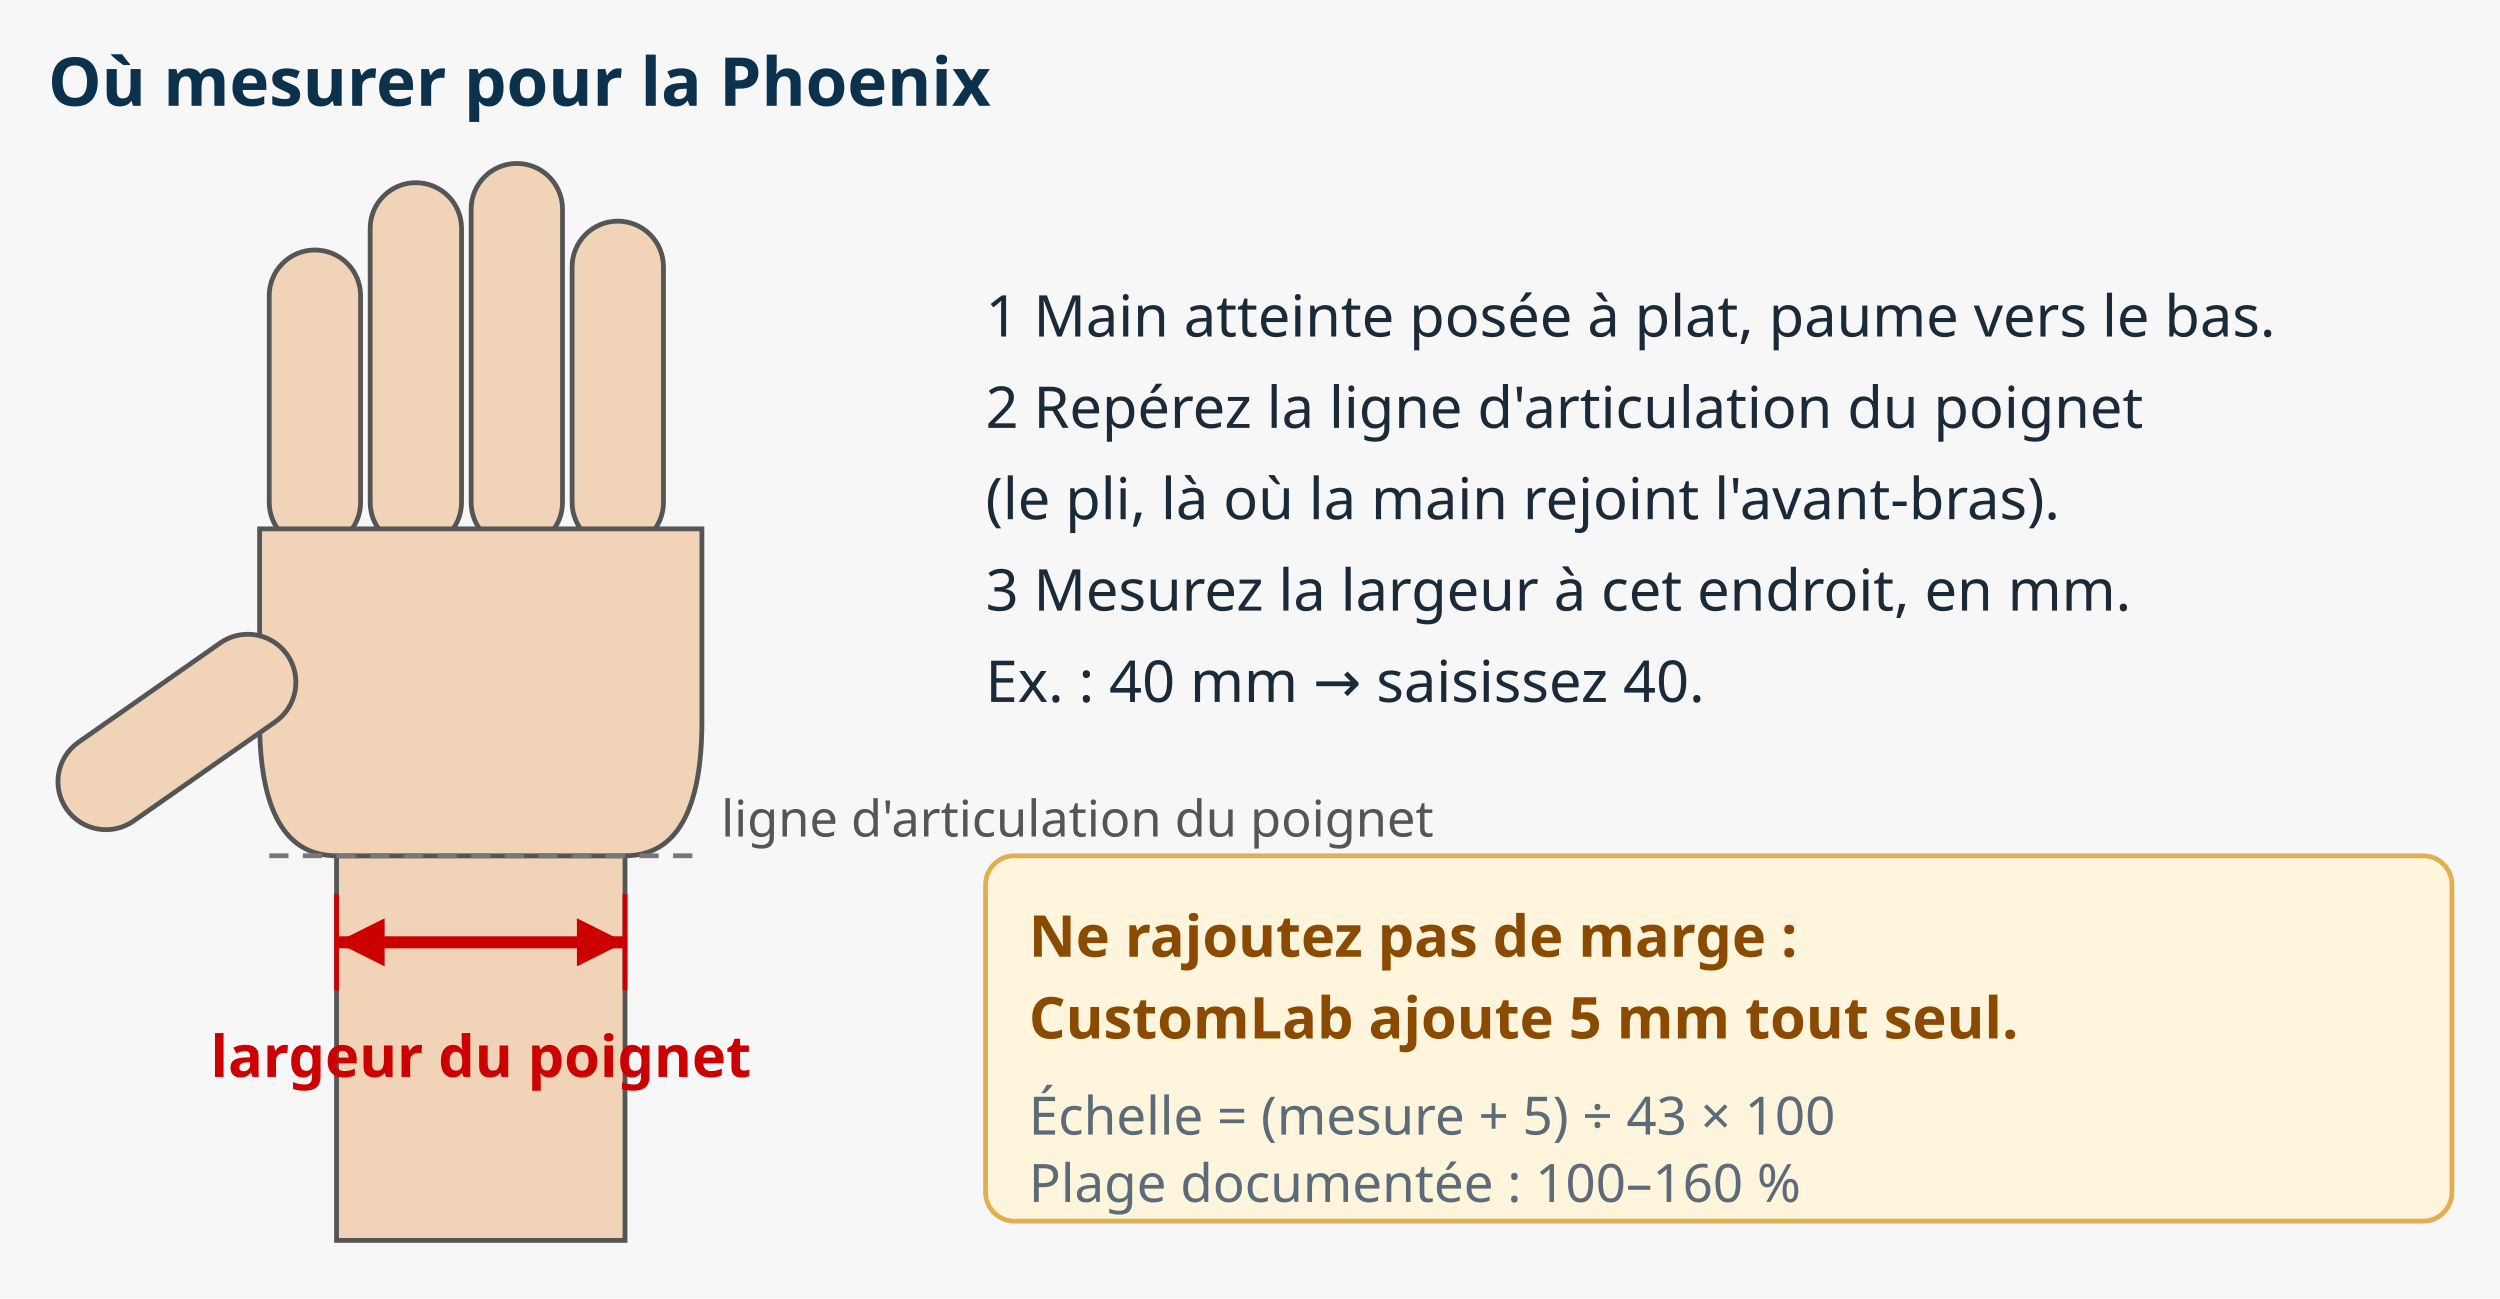
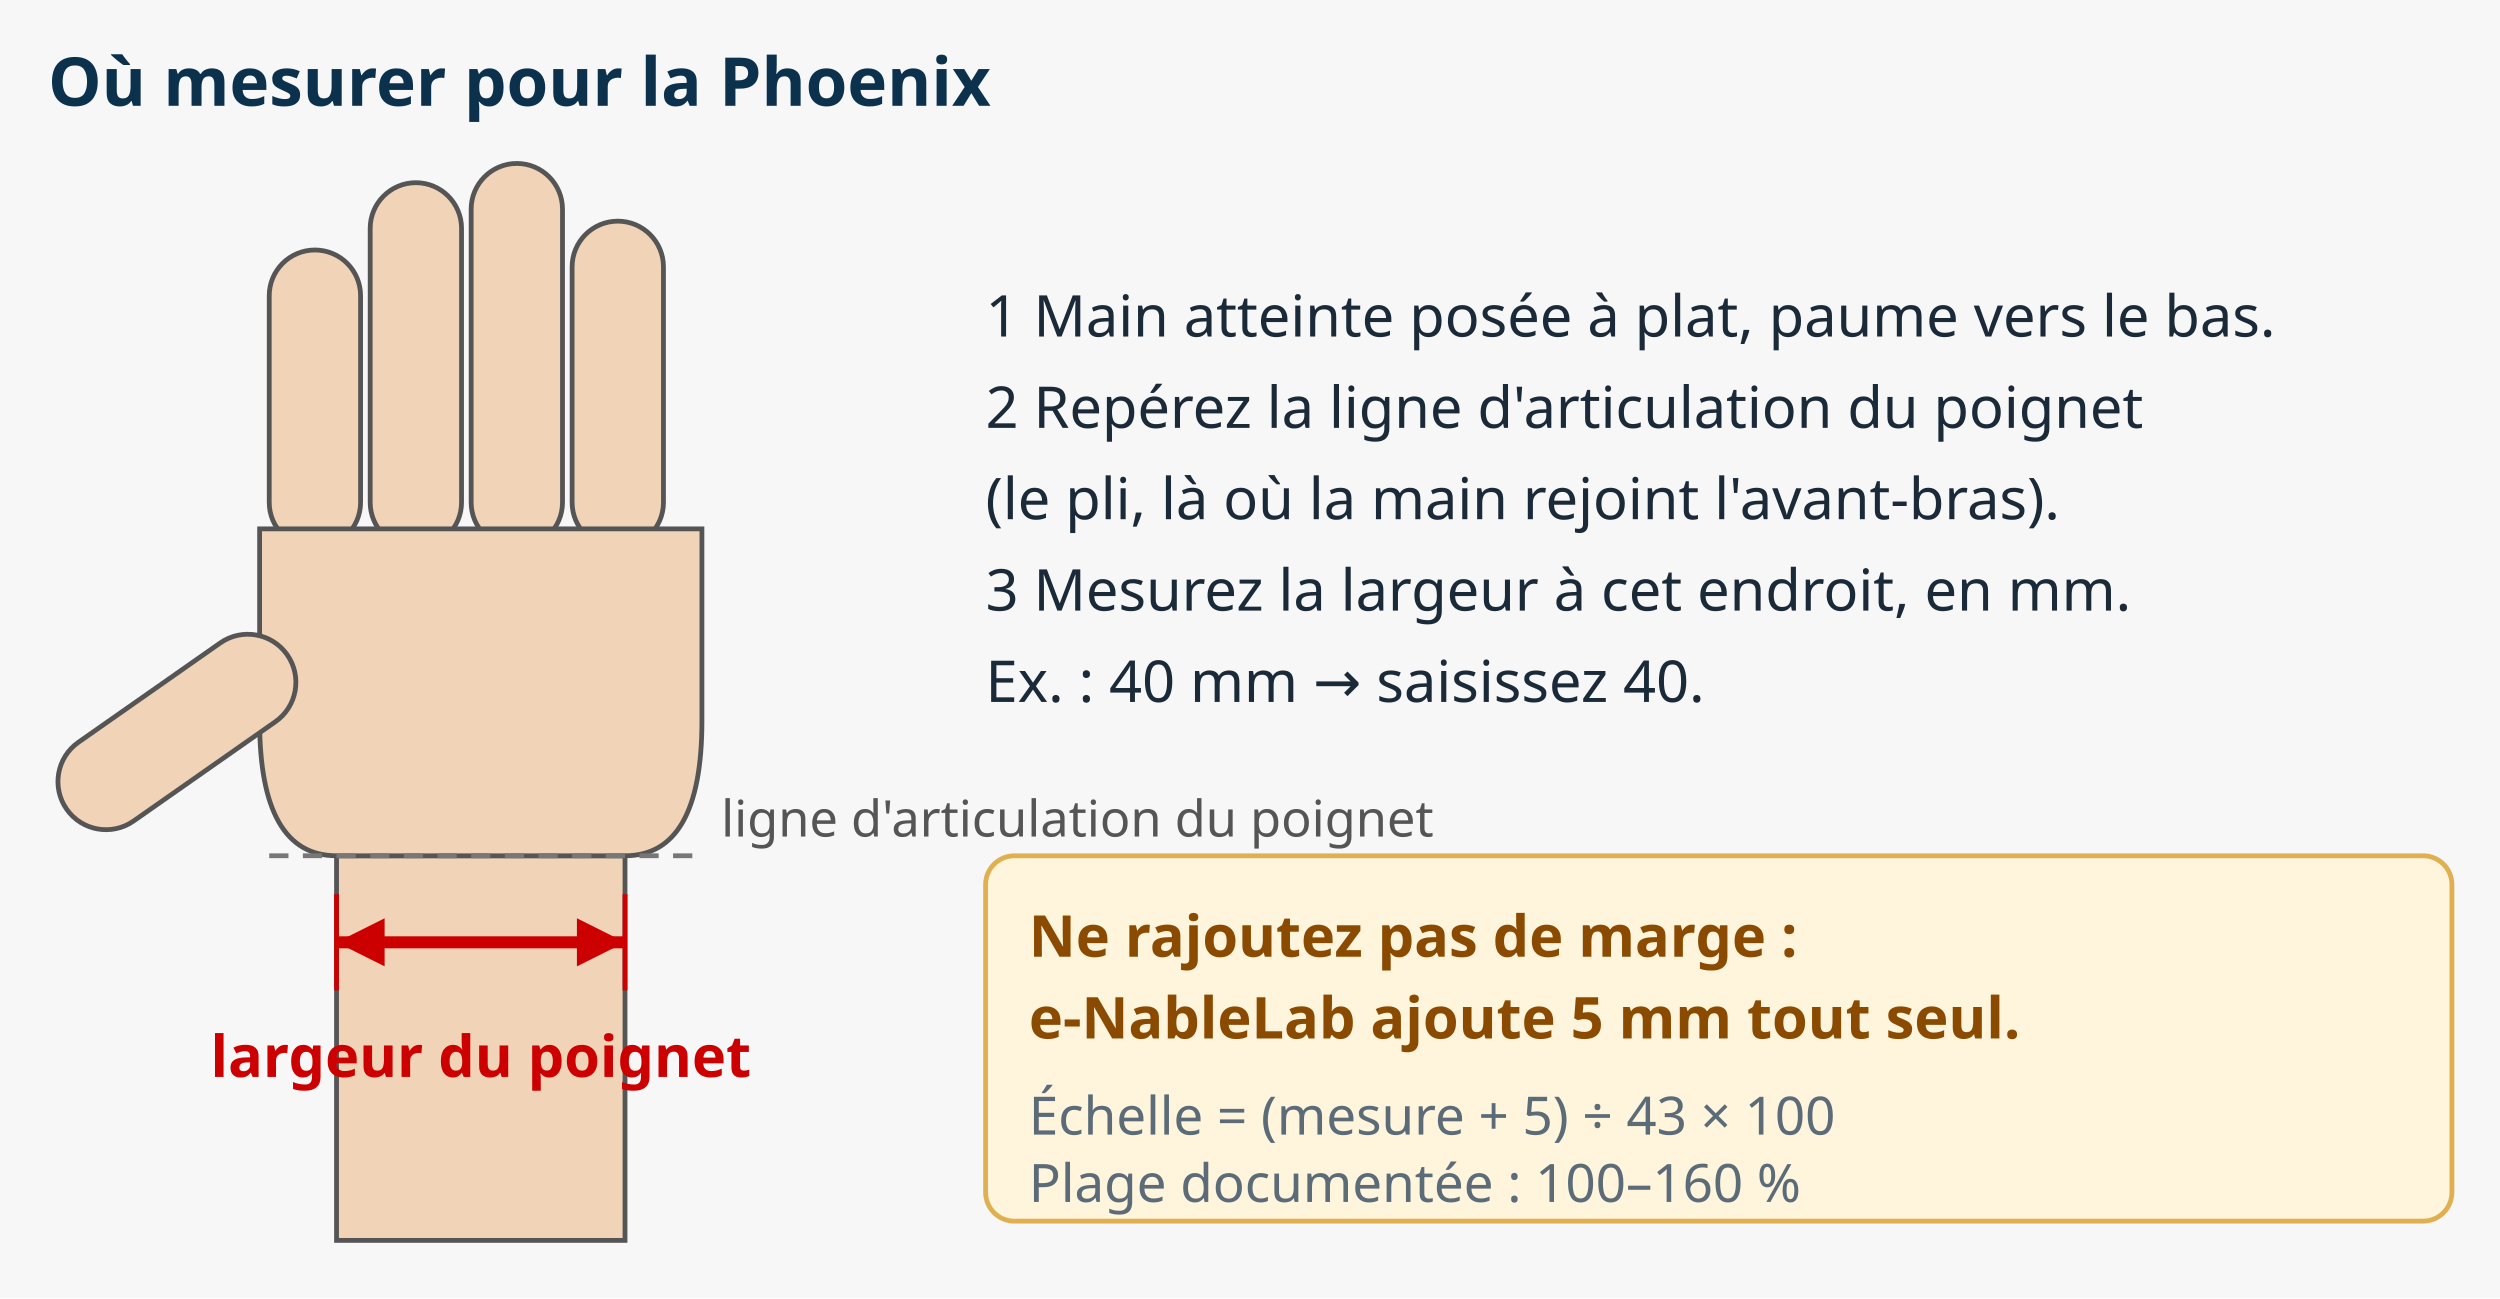
<svg xmlns="http://www.w3.org/2000/svg" viewBox="0 0 520 270">
  <rect width="520" height="270" fill="#f7f7f7" />
  <text x="10" y="22" font-size="14" font-weight="700" font-family="sans-serif" fill="#0b314d">Où mesurer pour la Phoenix</text>
  <g transform="translate(-30 0)">
    <rect x="100" y="178" width="60" height="80" fill="#f1d3b8" stroke="#555" />
    <rect x="86" y="52" width="19" height="62" rx="9.5" fill="#f1d3b8" stroke="#555" />
    <rect x="107" y="38" width="19" height="76" rx="9.5" fill="#f1d3b8" stroke="#555" />
    <rect x="128" y="34" width="19" height="80" rx="9.5" fill="#f1d3b8" stroke="#555" />
    <rect x="149" y="46" width="19" height="68" rx="9.5" fill="#f1d3b8" stroke="#555" />
    <path d="M84 110 L176 110 L176 150 Q176 178 160 178 L100 178 Q84 178 84 150 Z" fill="#f1d3b8" stroke="#555" />
    <rect x="0" y="0" width="20" height="56" rx="10" fill="#f1d3b8" stroke="#555" transform="translate(84 128) rotate(55)" />
    <line x1="86" y1="178" x2="174" y2="178" stroke="#777" stroke-dasharray="4 3" />
    <line x1="100" y1="196" x2="160" y2="196" stroke="#c00" stroke-width="2.5" />
    <polygon points="100,196 110,191 110,201" fill="#c00" />
    <polygon points="160,196 150,191 150,201" fill="#c00" />
    <line x1="100" y1="186" x2="100" y2="206" stroke="#c00" />
    <line x1="160" y1="186" x2="160" y2="206" stroke="#c00" />
    <text x="130" y="224" text-anchor="middle" font-size="12" font-weight="700" font-family="sans-serif" fill="#c00">largeur du poignet</text>
    <text x="180" y="174" font-size="10.5" font-family="sans-serif" fill="#555">ligne d'articulation du poignet</text>
  </g>
  <text x="205" y="70" font-size="12" font-family="sans-serif" fill="#1b2a38">1  Main atteinte posée à plat, paume vers le bas.</text>
  <text x="205" y="89" font-size="12" font-family="sans-serif" fill="#1b2a38">2  Repérez la ligne d'articulation du poignet</text>
  <text x="205" y="108" font-size="12" font-family="sans-serif" fill="#1b2a38">    (le pli, là où la main rejoint l'avant-bras).</text>
  <text x="205" y="127" font-size="12" font-family="sans-serif" fill="#1b2a38">3  Mesurez la largeur à cet endroit, en mm.</text>
  <text x="205" y="146" font-size="12" font-family="sans-serif" fill="#1b2a38">    Ex. : 40 mm → saisissez 40.</text>
  <rect x="205" y="178" width="305" height="76" rx="6" fill="#fff4dc" stroke="#e0b050" />
  <text x="214" y="199" font-size="12" font-weight="700" font-family="sans-serif" fill="#8a4b00">Ne rajoutez pas de marge :</text>
-   <text x="214" y="216" font-size="12" font-weight="700" font-family="sans-serif" fill="#8a4b00">CustomLab ajoute 5 mm tout seul.</text>
+   <text x="214" y="216" font-size="12" font-weight="700" font-family="sans-serif" fill="#8a4b00">e-NableLab ajoute 5 mm tout seul.</text>
  <text x="214" y="236" font-size="11" font-family="sans-serif" fill="#5b6b78">Échelle = (mesure + 5) ÷ 43 × 100</text>
  <text x="214" y="250" font-size="11" font-family="sans-serif" fill="#5b6b78">Plage documentée : 100–160 %</text>
</svg>
